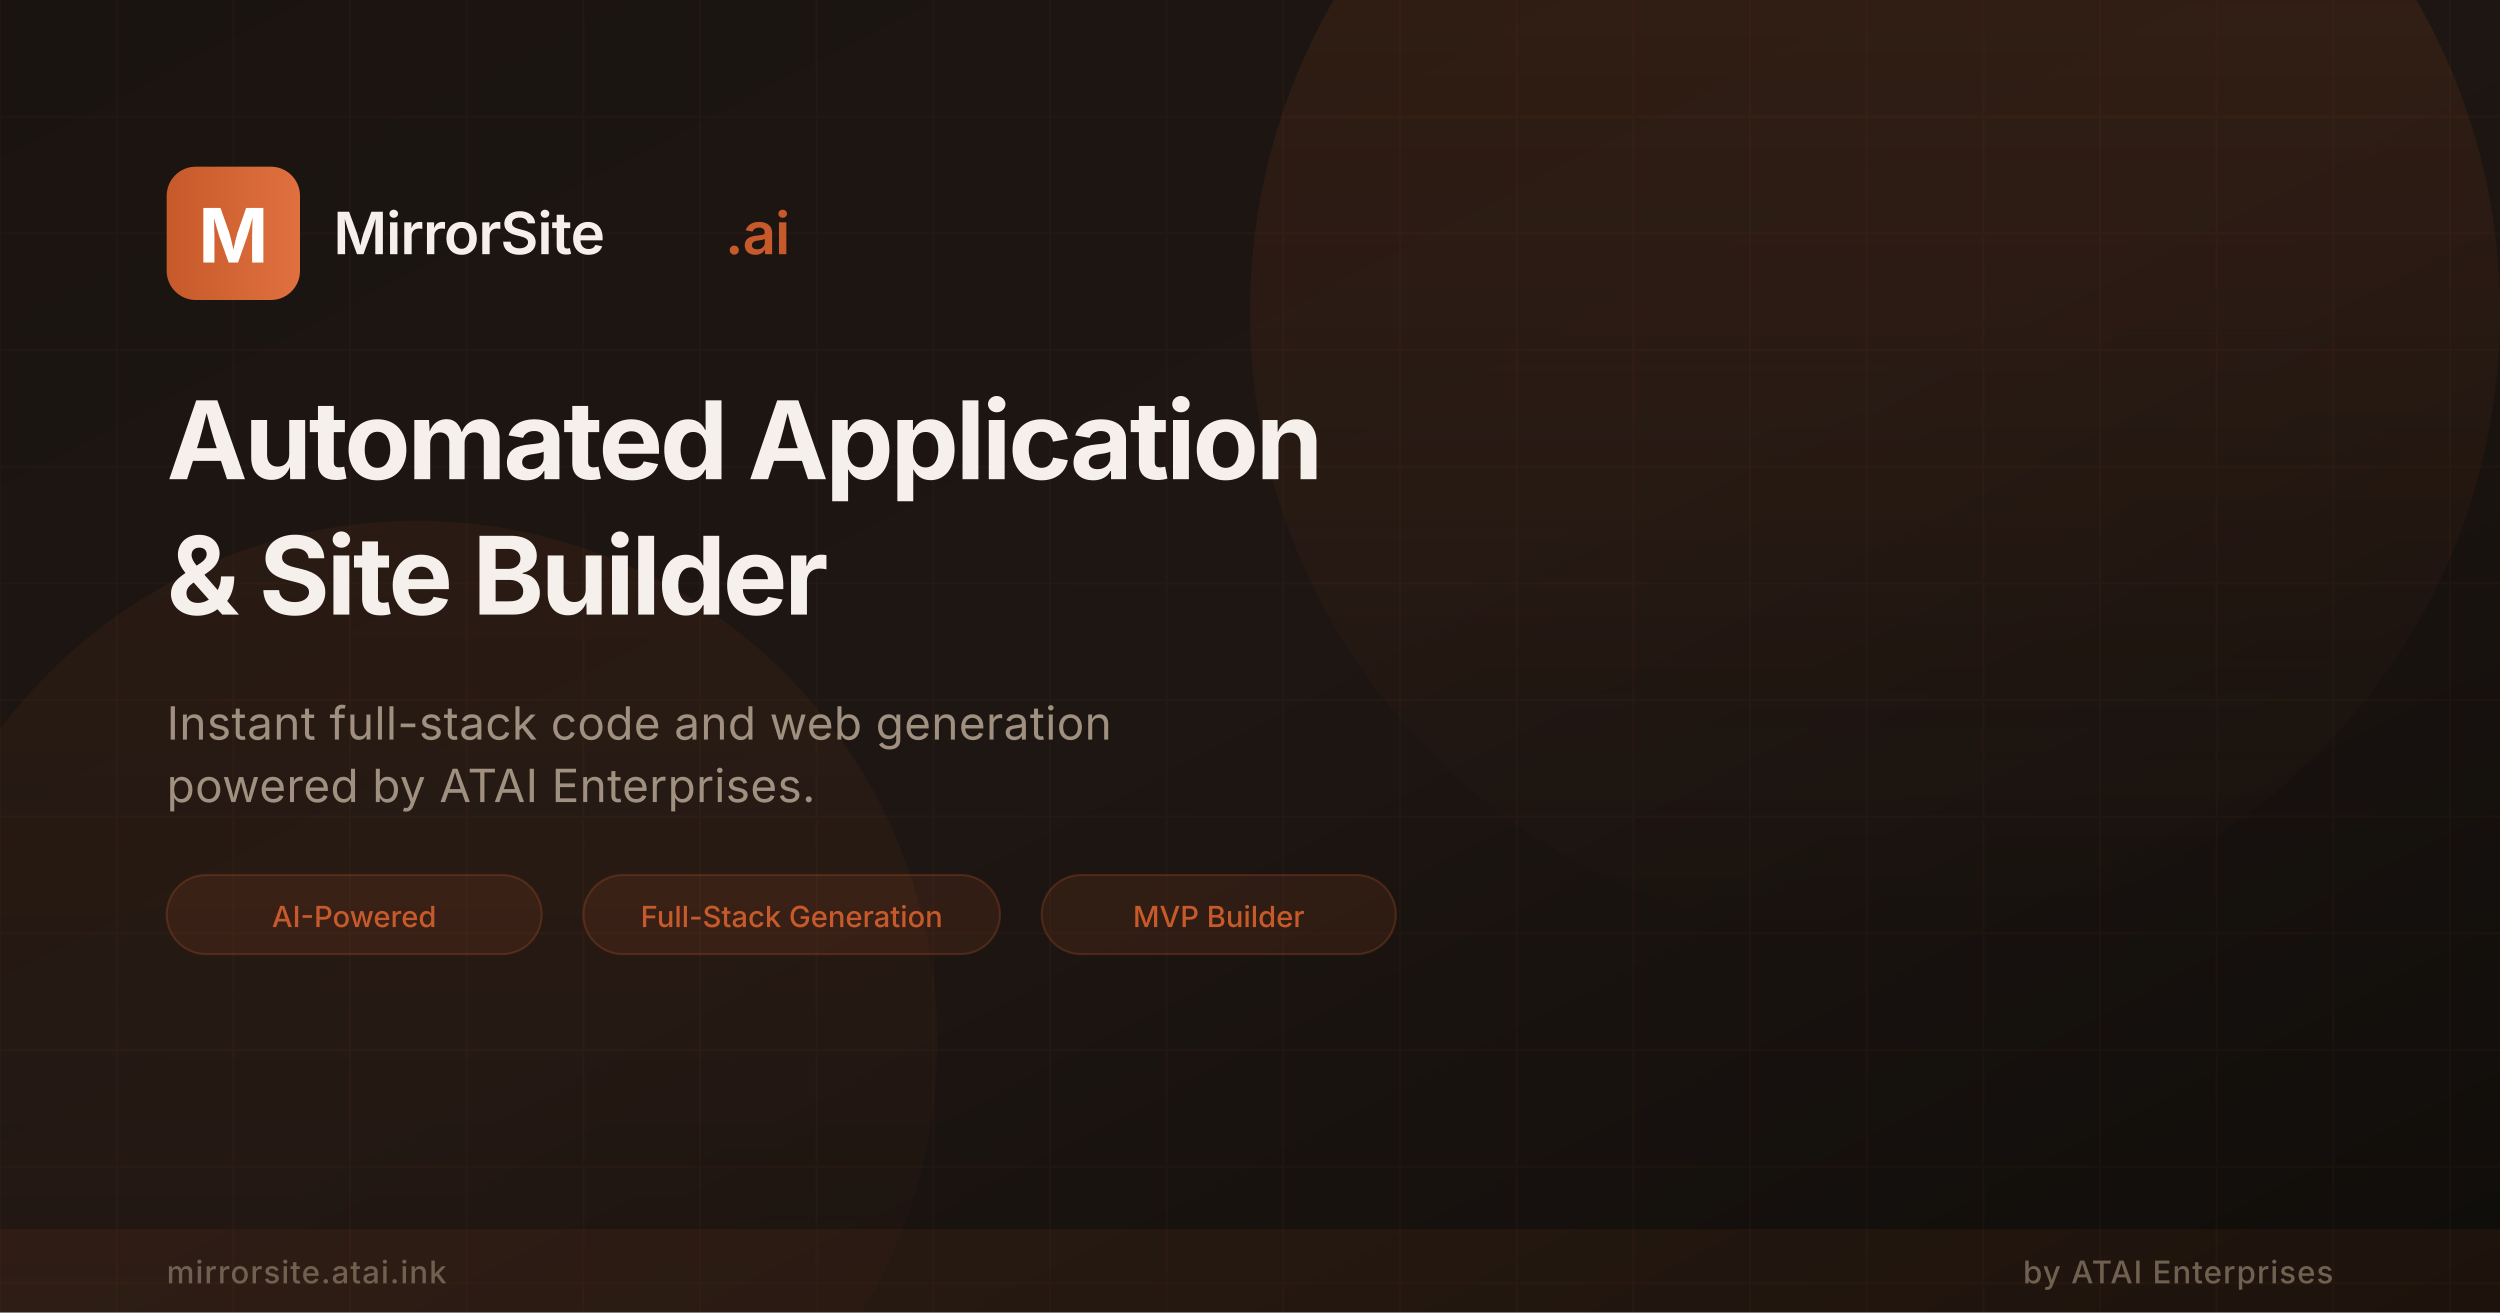
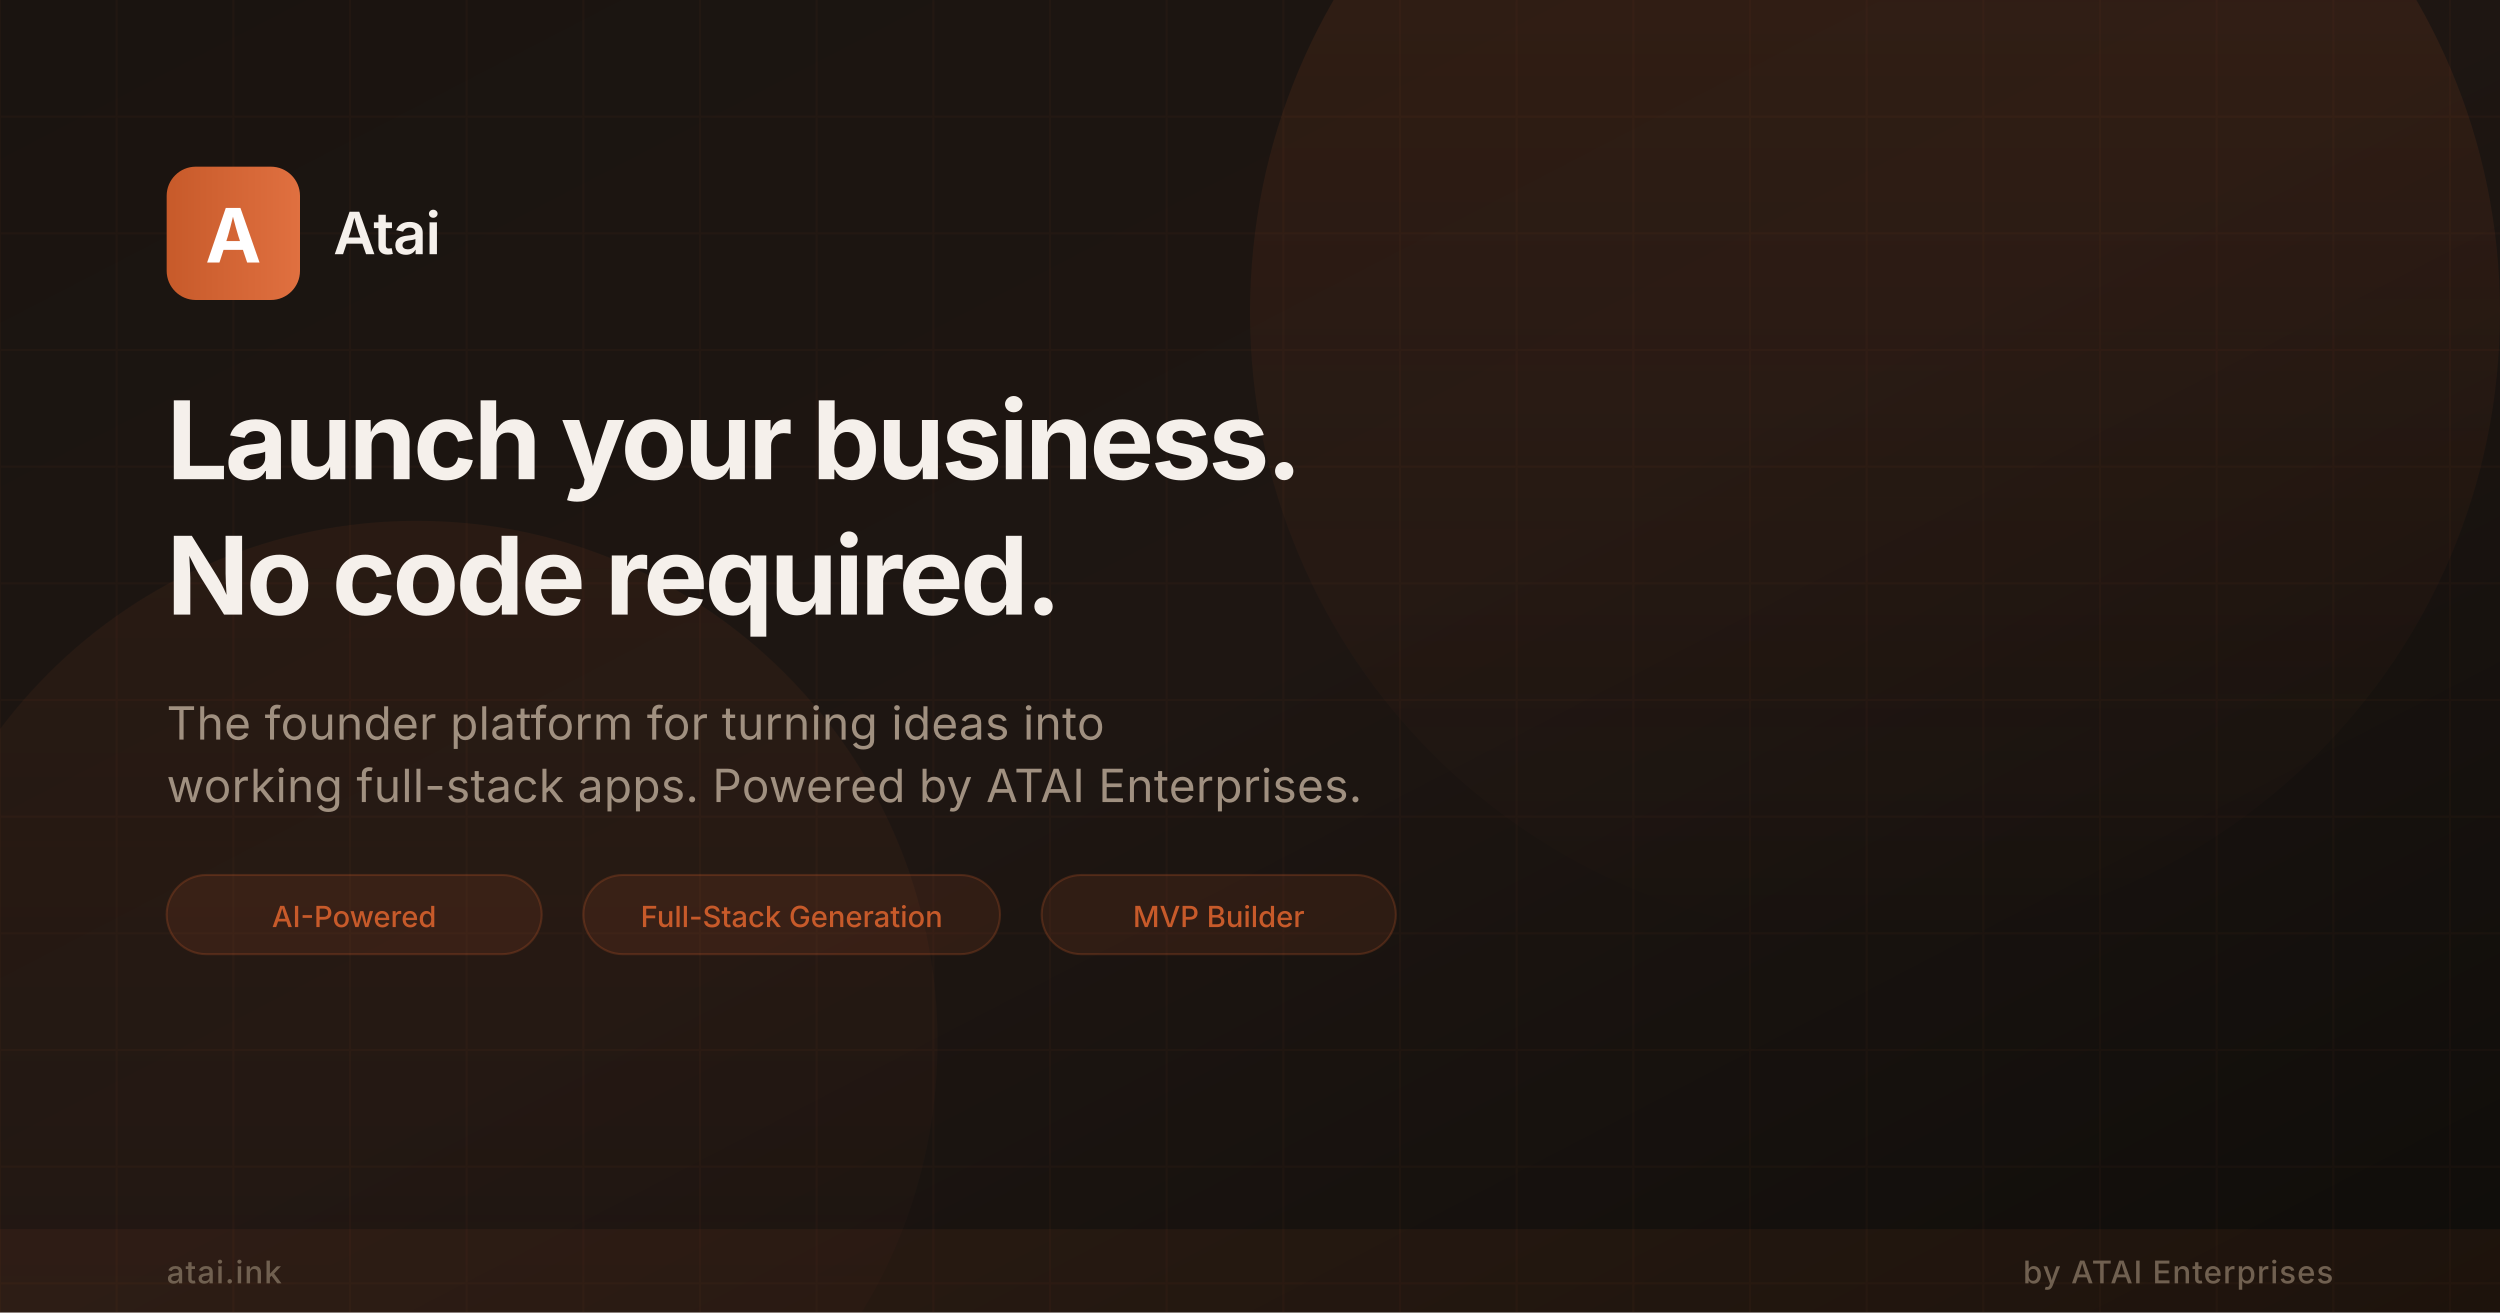
<svg xmlns="http://www.w3.org/2000/svg" width="1200" height="630" viewBox="0 0 1200 630">
  <defs>
    <linearGradient id="bg" x1="0%" y1="0%" x2="100%" y2="100%">
      <stop offset="0%" style="stop-color:#1a1410;stop-opacity:1" />
      <stop offset="50%" style="stop-color:#1e1612;stop-opacity:1" />
      <stop offset="100%" style="stop-color:#0f0d0a;stop-opacity:1" />
    </linearGradient>
    <linearGradient id="accent" x1="0%" y1="0%" x2="100%" y2="0%">
      <stop offset="0%" style="stop-color:#c75a2a;stop-opacity:1" />
      <stop offset="100%" style="stop-color:#e07040;stop-opacity:1" />
    </linearGradient>
    <linearGradient id="glow" x1="50%" y1="0%" x2="50%" y2="100%">
      <stop offset="0%" style="stop-color:#c75a2a;stop-opacity:0.15" />
      <stop offset="100%" style="stop-color:#c75a2a;stop-opacity:0" />
    </linearGradient>
  </defs>
  <rect width="1200" height="630" fill="url(#bg)" />
  <g opacity="0.04">
    <line x1="0" y1="0" x2="0" y2="630" stroke="#c75a2a" stroke-width="1" />
    <line x1="56" y1="0" x2="56" y2="630" stroke="#c75a2a" stroke-width="1" />
    <line x1="112" y1="0" x2="112" y2="630" stroke="#c75a2a" stroke-width="1" />
    <line x1="168" y1="0" x2="168" y2="630" stroke="#c75a2a" stroke-width="1" />
    <line x1="224" y1="0" x2="224" y2="630" stroke="#c75a2a" stroke-width="1" />
    <line x1="280" y1="0" x2="280" y2="630" stroke="#c75a2a" stroke-width="1" />
    <line x1="336" y1="0" x2="336" y2="630" stroke="#c75a2a" stroke-width="1" />
    <line x1="392" y1="0" x2="392" y2="630" stroke="#c75a2a" stroke-width="1" />
    <line x1="448" y1="0" x2="448" y2="630" stroke="#c75a2a" stroke-width="1" />
    <line x1="504" y1="0" x2="504" y2="630" stroke="#c75a2a" stroke-width="1" />
    <line x1="560" y1="0" x2="560" y2="630" stroke="#c75a2a" stroke-width="1" />
    <line x1="616" y1="0" x2="616" y2="630" stroke="#c75a2a" stroke-width="1" />
    <line x1="672" y1="0" x2="672" y2="630" stroke="#c75a2a" stroke-width="1" />
    <line x1="728" y1="0" x2="728" y2="630" stroke="#c75a2a" stroke-width="1" />
    <line x1="784" y1="0" x2="784" y2="630" stroke="#c75a2a" stroke-width="1" />
    <line x1="840" y1="0" x2="840" y2="630" stroke="#c75a2a" stroke-width="1" />
    <line x1="896" y1="0" x2="896" y2="630" stroke="#c75a2a" stroke-width="1" />
    <line x1="952" y1="0" x2="952" y2="630" stroke="#c75a2a" stroke-width="1" />
    <line x1="1008" y1="0" x2="1008" y2="630" stroke="#c75a2a" stroke-width="1" />
    <line x1="1064" y1="0" x2="1064" y2="630" stroke="#c75a2a" stroke-width="1" />
    <line x1="1120" y1="0" x2="1120" y2="630" stroke="#c75a2a" stroke-width="1" />
    <line x1="1176" y1="0" x2="1176" y2="630" stroke="#c75a2a" stroke-width="1" />
    <line x1="0" y1="56" x2="1200" y2="56" stroke="#c75a2a" stroke-width="1" />
    <line x1="0" y1="112" x2="1200" y2="112" stroke="#c75a2a" stroke-width="1" />
    <line x1="0" y1="168" x2="1200" y2="168" stroke="#c75a2a" stroke-width="1" />
    <line x1="0" y1="224" x2="1200" y2="224" stroke="#c75a2a" stroke-width="1" />
    <line x1="0" y1="280" x2="1200" y2="280" stroke="#c75a2a" stroke-width="1" />
    <line x1="0" y1="336" x2="1200" y2="336" stroke="#c75a2a" stroke-width="1" />
    <line x1="0" y1="392" x2="1200" y2="392" stroke="#c75a2a" stroke-width="1" />
    <line x1="0" y1="448" x2="1200" y2="448" stroke="#c75a2a" stroke-width="1" />
    <line x1="0" y1="504" x2="1200" y2="504" stroke="#c75a2a" stroke-width="1" />
    <line x1="0" y1="560" x2="1200" y2="560" stroke="#c75a2a" stroke-width="1" />
    <line x1="0" y1="616" x2="1200" y2="616" stroke="#c75a2a" stroke-width="1" />
  </g>
  <circle cx="900" cy="150" r="300" fill="url(#glow)" />
  <circle cx="200" cy="500" r="250" fill="url(#glow)" opacity="0.5" />
  <rect x="80" y="80" width="64" height="64" rx="14" fill="url(#accent)" />
-   <text x="112" y="126" font-family="system-ui, -apple-system, sans-serif" font-size="36" font-weight="700" fill="white" text-anchor="middle">M</text>
-   <text x="160" y="122" font-family="system-ui, -apple-system, sans-serif" font-size="28" font-weight="600" fill="#f5f0eb" letter-spacing="-0.5">MirrorSite</text>
-   <text x="348" y="122" font-family="system-ui, -apple-system, sans-serif" font-size="28" font-weight="600" fill="#c75a2a" letter-spacing="-0.5">.ai</text>
+   <text x="112" y="126" font-family="system-ui, -apple-system, sans-serif" font-size="36" font-weight="700" fill="white" text-anchor="middle">A</text>
+   <text x="160" y="122" font-family="system-ui, -apple-system, sans-serif" font-size="28" font-weight="600" fill="#f5f0eb" letter-spacing="-0.5">Atai</text>
  <text x="80" y="230" font-family="system-ui, -apple-system, sans-serif" font-size="52" font-weight="700" fill="#f5f0eb" letter-spacing="-1.5">
-     <tspan>Automated Application</tspan>
+     <tspan>Launch your business.</tspan>
  </text>
  <text x="80" y="295" font-family="system-ui, -apple-system, sans-serif" font-size="52" font-weight="700" fill="#f5f0eb" letter-spacing="-1.5">
-     <tspan>&amp; Site Builder</tspan>
+     <tspan>No code required.</tspan>
  </text>
  <text x="80" y="355" font-family="system-ui, -apple-system, sans-serif" font-size="22" fill="#a09080" letter-spacing="0.2">
-     <tspan>Instant full-stack code and web generation</tspan>
+     <tspan>The founder platform for turning ideas into</tspan>
  </text>
  <text x="80" y="385" font-family="system-ui, -apple-system, sans-serif" font-size="22" fill="#a09080" letter-spacing="0.2">
-     <tspan>powered by ATAI Enterprises.</tspan>
+     <tspan>working full-stack apps. Powered by ATAI Enterprises.</tspan>
  </text>
  <g transform="translate(80, 420)">
    <rect x="0" y="0" width="180" height="38" rx="19" fill="#c75a2a" fill-opacity="0.12" stroke="#c75a2a" stroke-opacity="0.25" stroke-width="1" />
    <text x="90" y="25" font-family="system-ui, -apple-system, sans-serif" font-size="14" font-weight="500" fill="#c75a2a" text-anchor="middle">AI-Powered</text>
    <rect x="200" y="0" width="200" height="38" rx="19" fill="#c75a2a" fill-opacity="0.12" stroke="#c75a2a" stroke-opacity="0.25" stroke-width="1" />
    <text x="300" y="25" font-family="system-ui, -apple-system, sans-serif" font-size="14" font-weight="500" fill="#c75a2a" text-anchor="middle">Full-Stack Generation</text>
    <rect x="420" y="0" width="170" height="38" rx="19" fill="#c75a2a" fill-opacity="0.12" stroke="#c75a2a" stroke-opacity="0.25" stroke-width="1" />
    <text x="505" y="25" font-family="system-ui, -apple-system, sans-serif" font-size="14" font-weight="500" fill="#c75a2a" text-anchor="middle">MVP Builder</text>
  </g>
  <rect x="0" y="590" width="1200" height="40" fill="#c75a2a" fill-opacity="0.08" />
-   <text x="80" y="616" font-family="system-ui, -apple-system, sans-serif" font-size="15" font-weight="500" fill="#706050" letter-spacing="0.5">mirrorsite.atai.ink</text>
+   <text x="80" y="616" font-family="system-ui, -apple-system, sans-serif" font-size="15" font-weight="500" fill="#706050" letter-spacing="0.5">atai.ink</text>
  <text x="1120" y="616" font-family="system-ui, -apple-system, sans-serif" font-size="15" font-weight="500" fill="#706050" text-anchor="end" letter-spacing="0.5">by ATAI Enterprises</text>
</svg>
